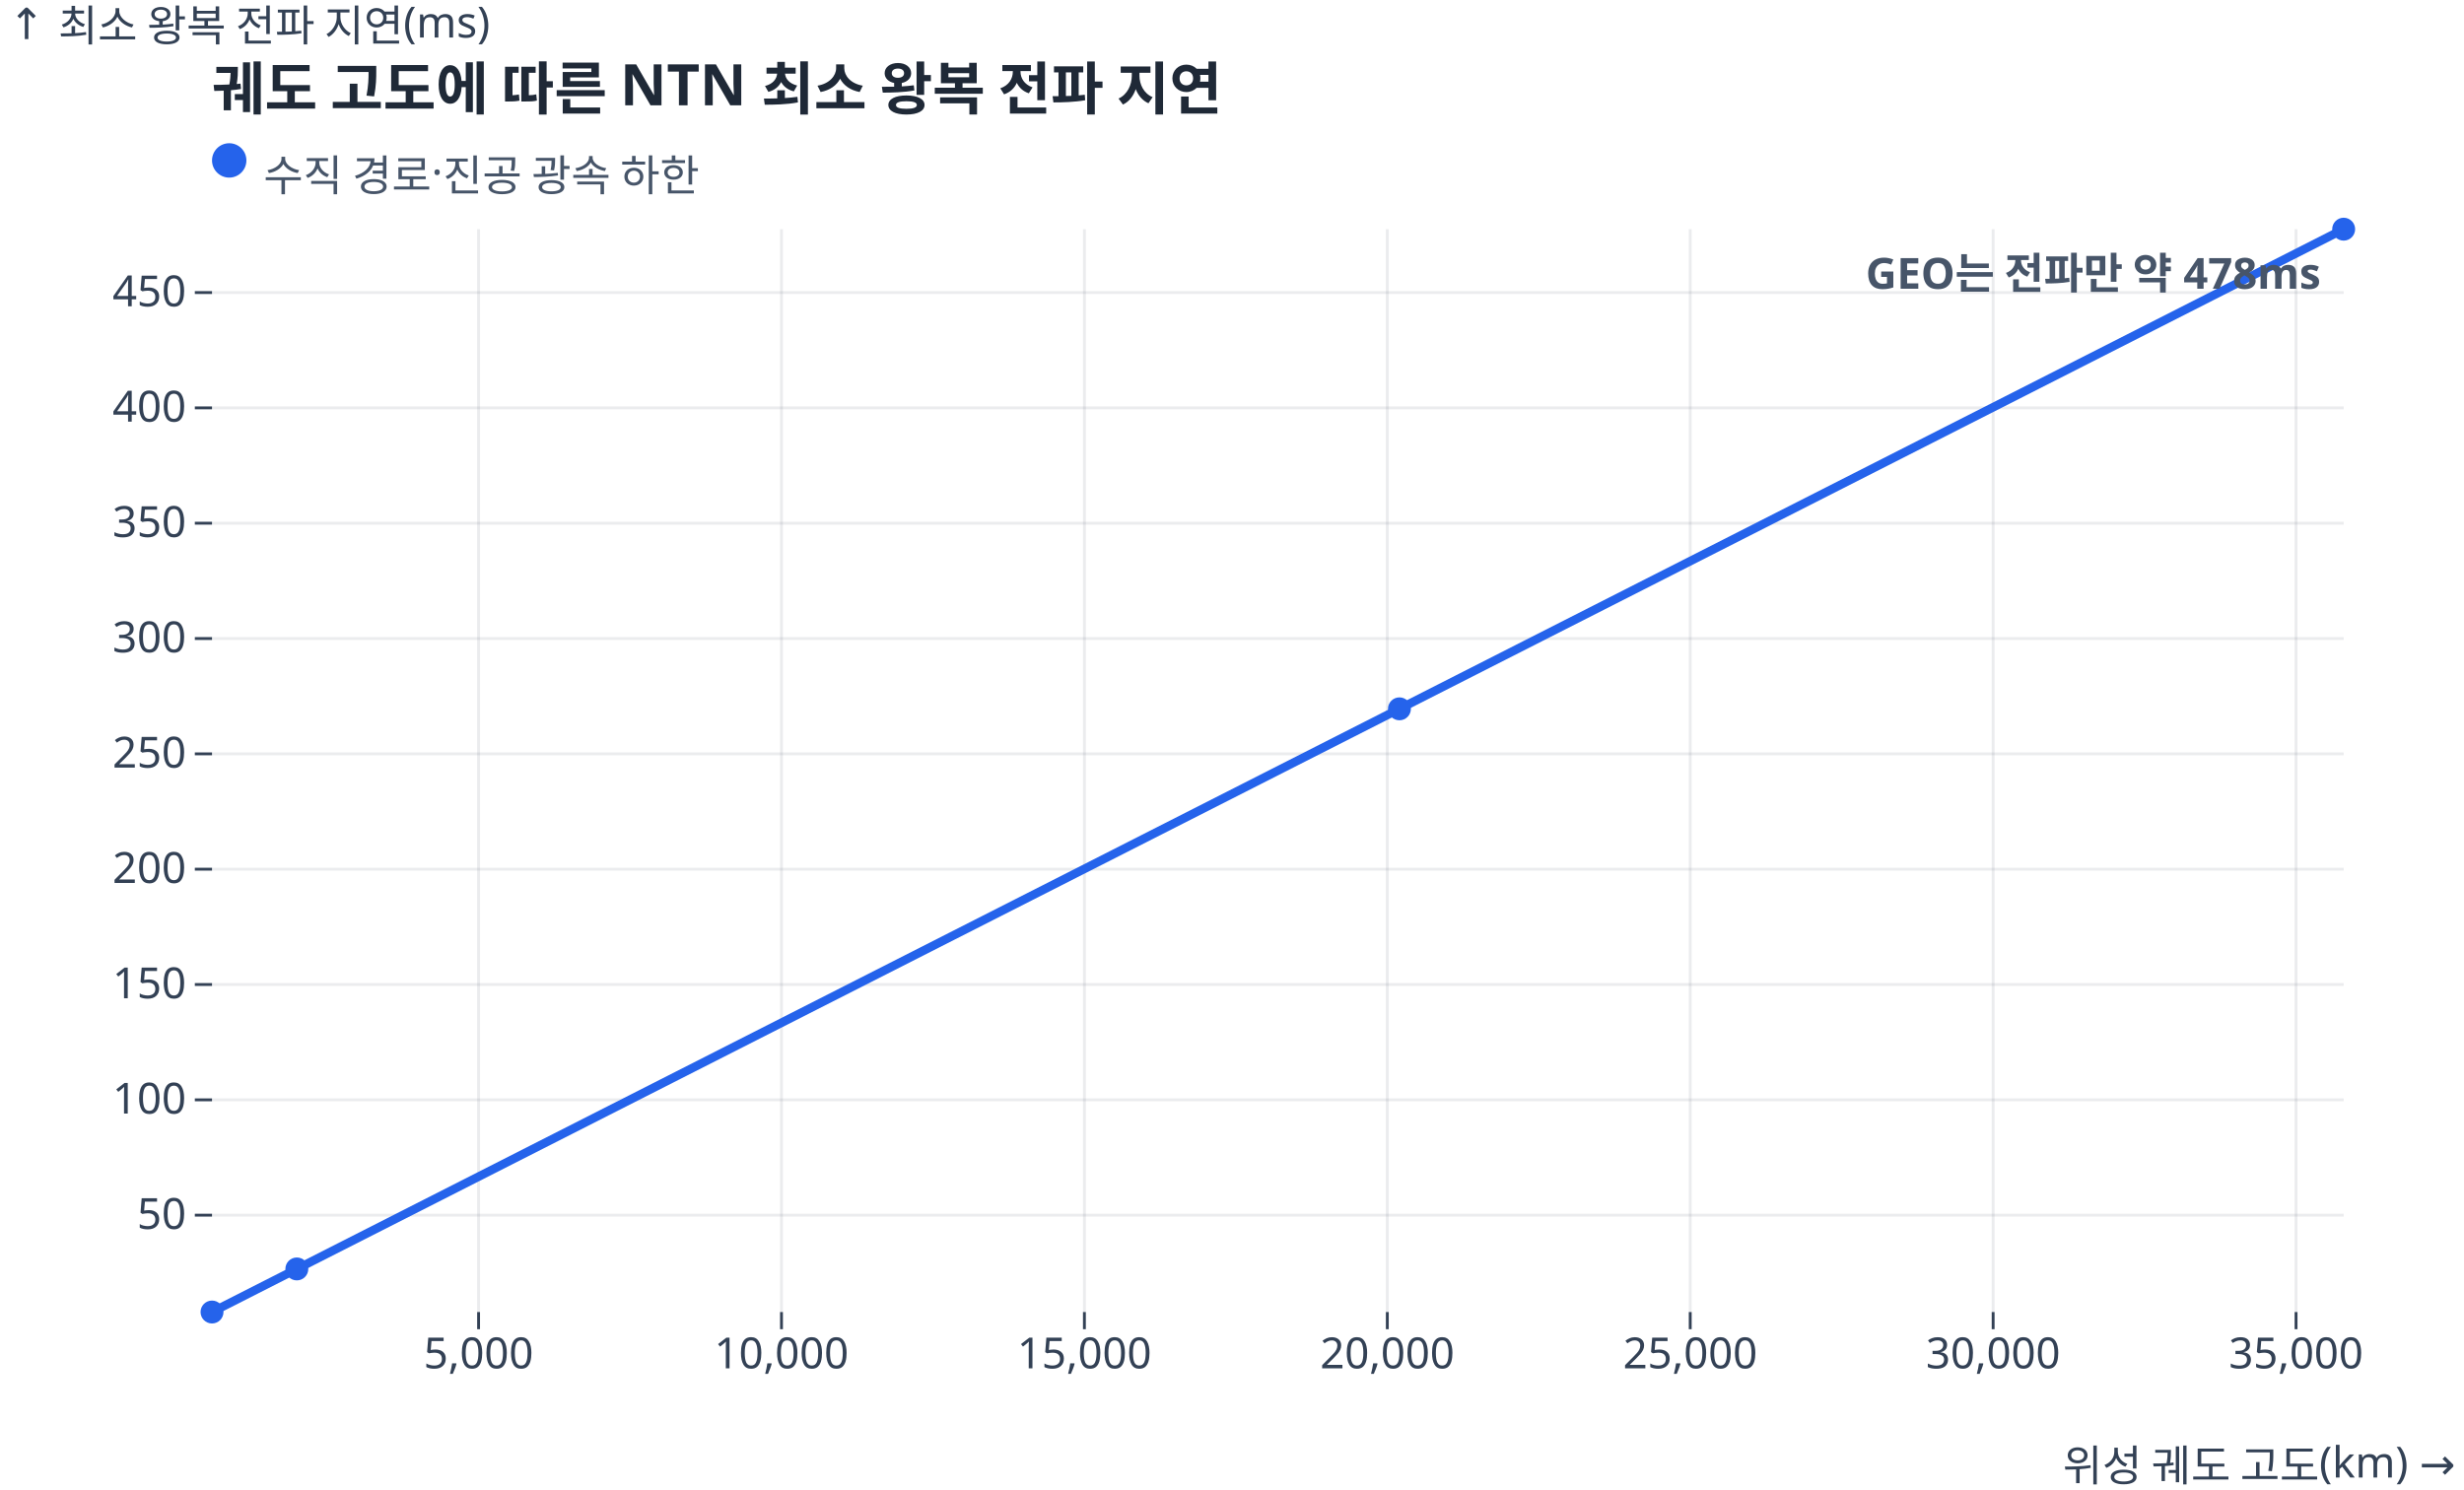
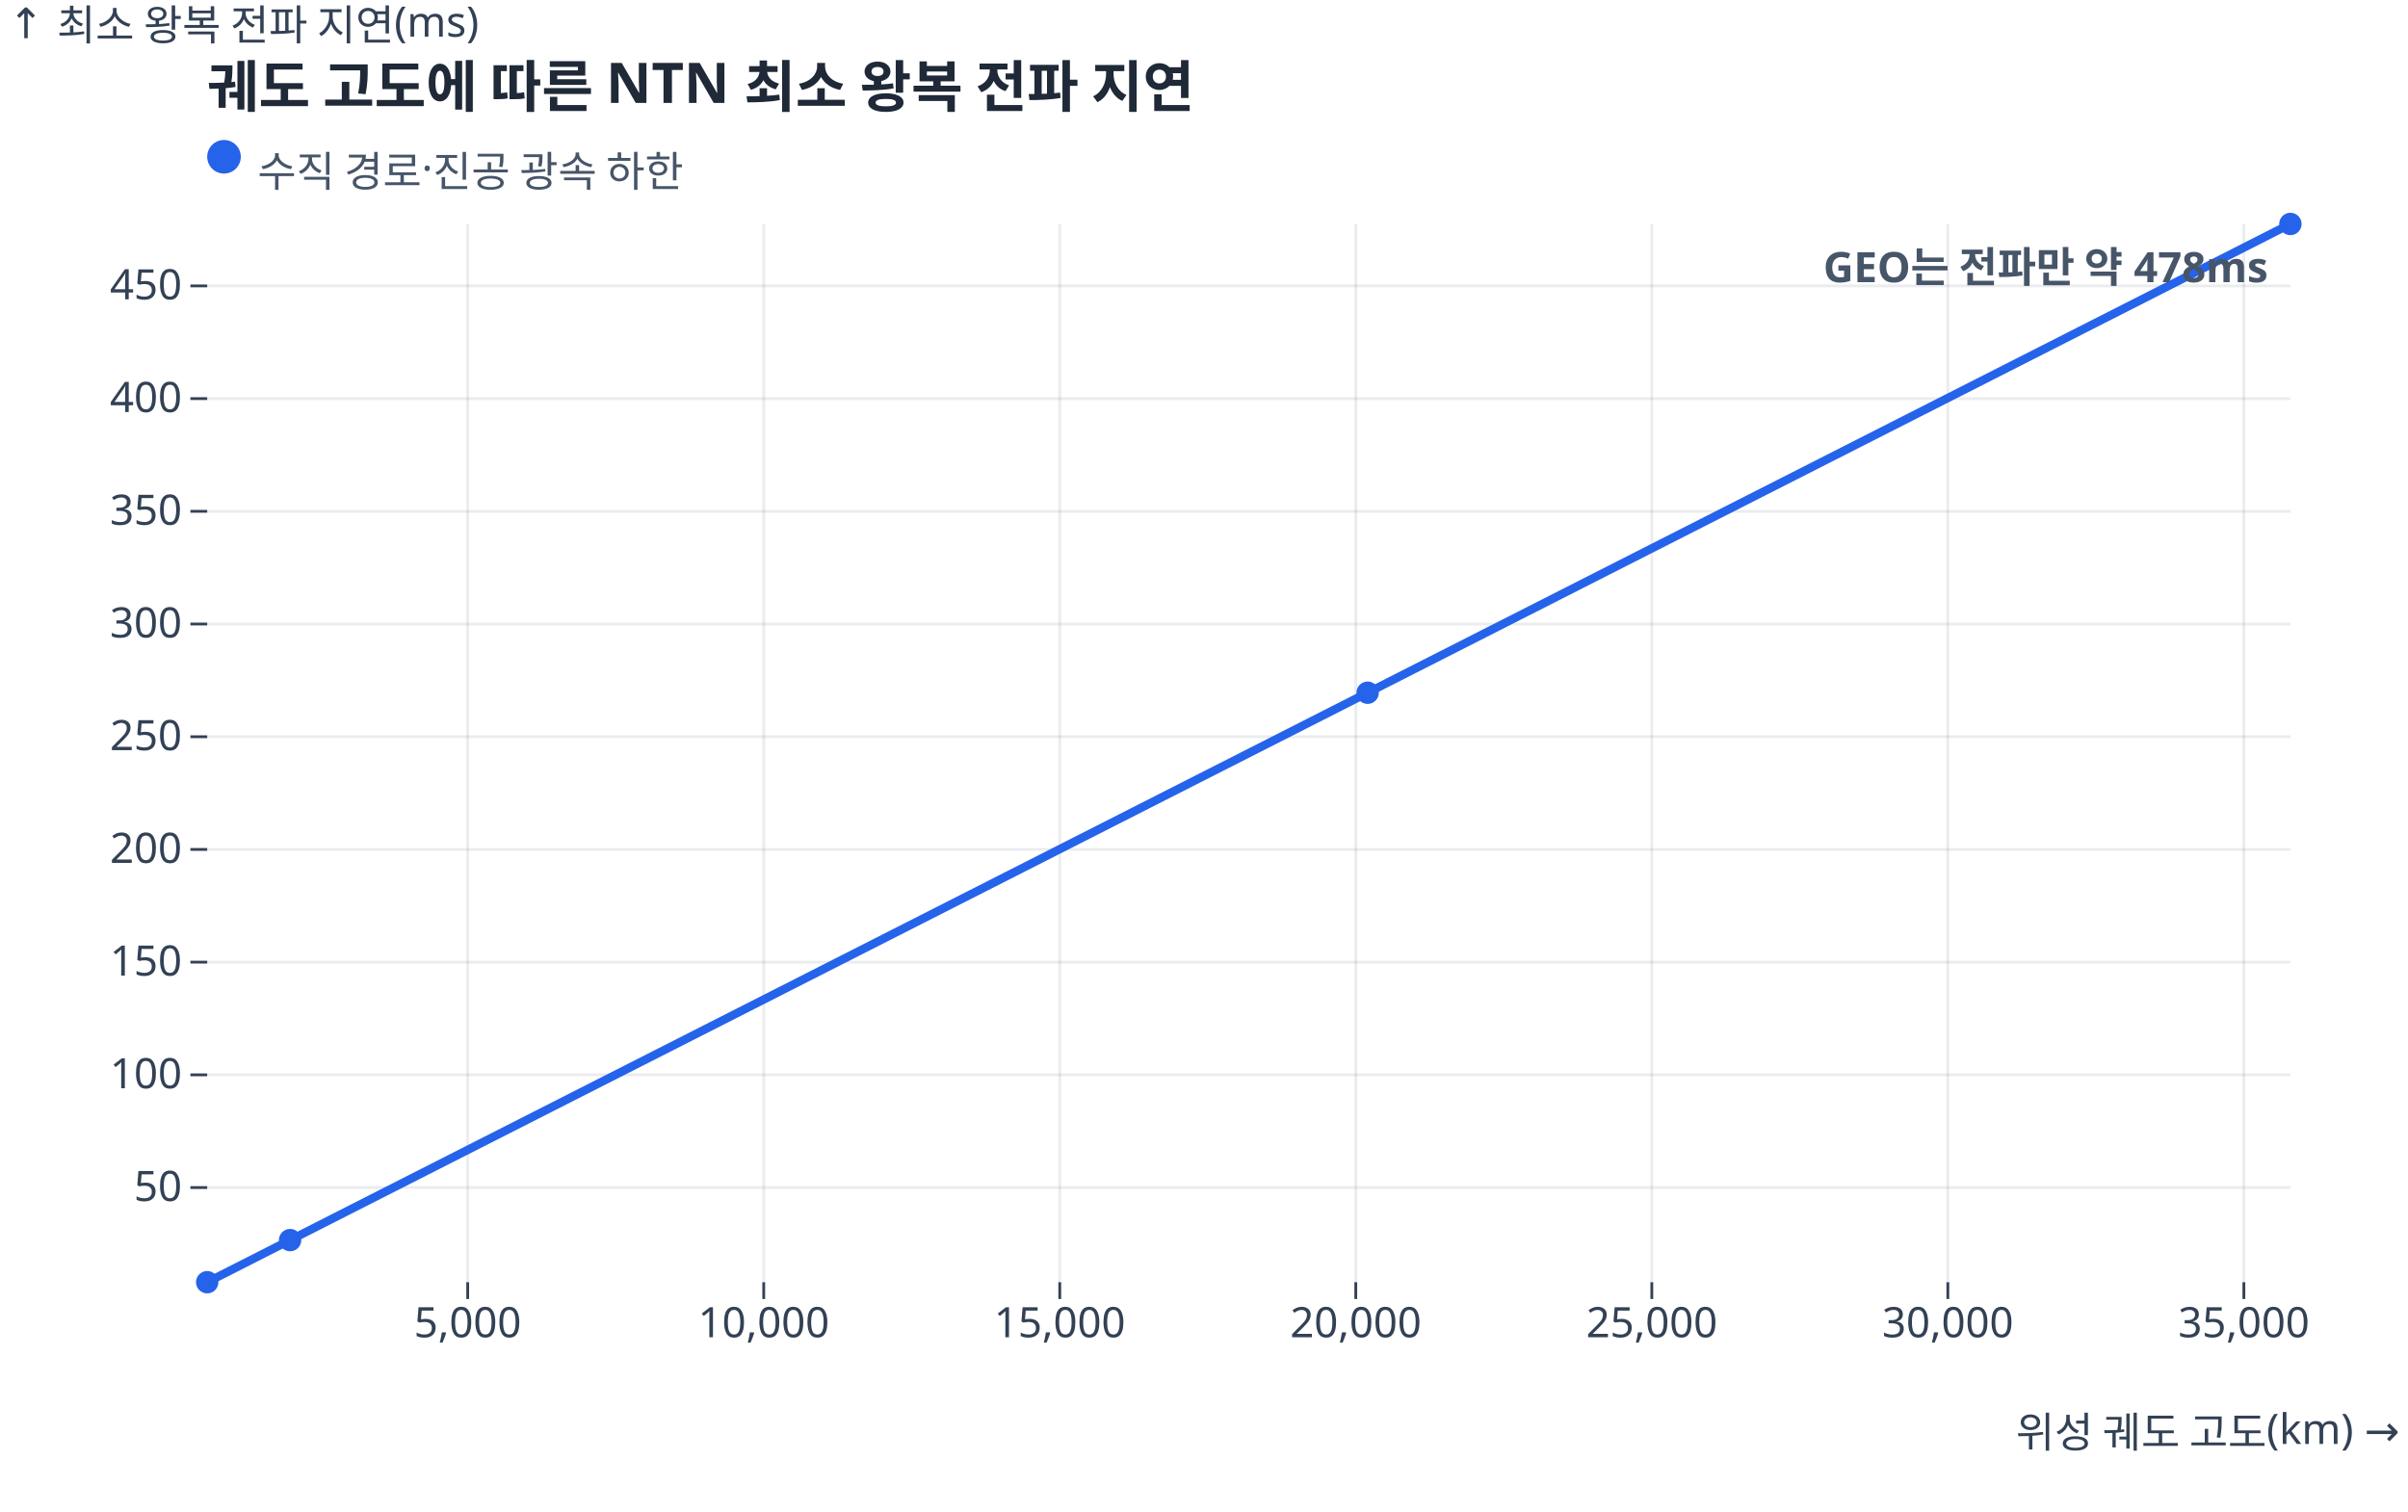
- <svg xmlns="http://www.w3.org/2000/svg" class="plot-d6a7b5" fill="currentColor" font-family="system-ui, sans-serif" font-size="10" text-anchor="middle" width="860" height="520" viewBox="0 0 860 520" style="background: rgb(248, 250, 252); color: rgb(51, 65, 85); font-family: system-ui, sans-serif; font-size: 15px;" role="img" aria-label="궤도 고도에 따른 NTN 최소 왕복 전파 지연: 수직 경로·진공 광속 하한 계열 차트">
+ <svg xmlns="http://www.w3.org/2000/svg" class="plot-d6a7b5" fill="currentColor" font-family="system-ui, sans-serif" font-size="10" text-anchor="middle" width="860" height="540" viewBox="0 0 860 540" style="background: rgb(248, 250, 252); color: rgb(51, 65, 85); font-family: system-ui, sans-serif; font-size: 15px;" role="img" aria-label="궤도 고도에 따른 NTN 최소 왕복 전파 지연: 수직 경로·진공 광속 하한 계열 차트">
  <style>:where(.plot-d6a7b5) {
  --plot-background: white;
  display: block;
  height: auto;
  height: intrinsic;
  max-width: 100%;
}
:where(.plot-d6a7b5 text),
:where(.plot-d6a7b5 tspan) {
  white-space: pre;
}</style>
  <g aria-label="y-grid" aria-hidden="true" stroke="currentColor" stroke-opacity="0.1">
    <line x1="74" x2="818" y1="424.188" y2="424.188" />
    <line x1="74" x2="818" y1="383.93" y2="383.93" />
    <line x1="74" x2="818" y1="343.672" y2="343.672" />
    <line x1="74" x2="818" y1="303.414" y2="303.414" />
    <line x1="74" x2="818" y1="263.156" y2="263.156" />
    <line x1="74" x2="818" y1="222.898" y2="222.898" />
    <line x1="74" x2="818" y1="182.639" y2="182.639" />
    <line x1="74" x2="818" y1="142.381" y2="142.381" />
    <line x1="74" x2="818" y1="102.123" y2="102.123" />
  </g>
  <g aria-label="y-axis tick" aria-hidden="true" fill="none" stroke="currentColor">
    <path transform="translate(74,424.1877)" d="M0,0L-6,0" />
    <path transform="translate(74,383.9297)" d="M0,0L-6,0" />
    <path transform="translate(74,343.6716)" d="M0,0L-6,0" />
    <path transform="translate(74,303.4136)" d="M0,0L-6,0" />
    <path transform="translate(74,263.1555)" d="M0,0L-6,0" />
    <path transform="translate(74,222.8975)" d="M0,0L-6,0" />
    <path transform="translate(74,182.6395)" d="M0,0L-6,0" />
    <path transform="translate(74,142.3814)" d="M0,0L-6,0" />
    <path transform="translate(74,102.1234)" d="M0,0L-6,0" />
  </g>
  <g aria-label="y-axis tick label" text-anchor="end" font-variant="tabular-nums" transform="translate(-9,0)">
    <text y="0.32em" transform="translate(74,424.1877)">50</text>
    <text y="0.32em" transform="translate(74,383.9297)">100</text>
    <text y="0.32em" transform="translate(74,343.6716)">150</text>
    <text y="0.32em" transform="translate(74,303.4136)">200</text>
    <text y="0.32em" transform="translate(74,263.1555)">250</text>
    <text y="0.32em" transform="translate(74,222.8975)">300</text>
    <text y="0.32em" transform="translate(74,182.6395)">350</text>
    <text y="0.32em" transform="translate(74,142.3814)">400</text>
    <text y="0.32em" transform="translate(74,102.1234)">450</text>
  </g>
  <g aria-label="y-axis label" text-anchor="start" transform="translate(-71,-77)">
    <text y="0.71em" transform="translate(74,80)">↑ 최소 왕복 전파 지연(ms)</text>
  </g>
  <g aria-label="x-grid" aria-hidden="true" stroke="currentColor" stroke-opacity="0.1">
    <line x1="167.037" x2="167.037" y1="80" y2="458" />
    <line x1="272.761" x2="272.761" y1="80" y2="458" />
    <line x1="378.485" x2="378.485" y1="80" y2="458" />
    <line x1="484.209" x2="484.209" y1="80" y2="458" />
    <line x1="589.932" x2="589.932" y1="80" y2="458" />
    <line x1="695.656" x2="695.656" y1="80" y2="458" />
    <line x1="801.38" x2="801.38" y1="80" y2="458" />
  </g>
  <g aria-label="x-axis tick" aria-hidden="true" fill="none" stroke="currentColor">
    <path transform="translate(167.037,458)" d="M0,0L0,6" />
    <path transform="translate(272.7609,458)" d="M0,0L0,6" />
    <path transform="translate(378.4847,458)" d="M0,0L0,6" />
    <path transform="translate(484.2086,458)" d="M0,0L0,6" />
    <path transform="translate(589.9325,458)" d="M0,0L0,6" />
    <path transform="translate(695.6563,458)" d="M0,0L0,6" />
    <path transform="translate(801.3802,458)" d="M0,0L0,6" />
  </g>
  <g aria-label="x-axis tick label" font-variant="tabular-nums" transform="translate(0,9)">
    <text y="0.71em" transform="translate(167.037,458)">5,000</text>
    <text y="0.71em" transform="translate(272.7609,458)">10,000</text>
    <text y="0.71em" transform="translate(378.4847,458)">15,000</text>
    <text y="0.71em" transform="translate(484.2086,458)">20,000</text>
    <text y="0.71em" transform="translate(589.9325,458)">25,000</text>
    <text y="0.71em" transform="translate(695.6563,458)">30,000</text>
    <text y="0.71em" transform="translate(801.3802,458)">35,000</text>
  </g>
  <g aria-label="x-axis label" text-anchor="end" transform="translate(39,59)">
    <text transform="translate(818,458)">위성 궤도 고도(km) →</text>
  </g>
  <g aria-label="text" fill="#1f2937" text-anchor="start" font-size="20" font-weight="700" transform="translate(0,-56)">
    <text y="0.71em" transform="translate(74,80)">궤도 고도에 따른 NTN 최소 왕복 전파 지연</text>
  </g>
  <g aria-label="dot" fill="#2563eb" transform="translate(6,-24)">
    <circle cx="74" cy="80" r="6" />
  </g>
  <g aria-label="text" fill="#475569" text-anchor="start" transform="translate(18,-24)">
    <text y="0.71em" transform="translate(74,80)">수직 경로·진공 광속 하한</text>
  </g>
  <g aria-label="line" fill="none" stroke-width="3" stroke-linejoin="round" stroke-linecap="round">
    <path stroke="#2563eb" d="M74,458L103.603,442.96L488.438,247.439L818,80" />
  </g>
  <g aria-label="dot">
    <circle cx="74" cy="458" r="4" fill="#2563eb" />
    <circle cx="103.603" cy="442.96" r="4" fill="#2563eb" />
    <circle cx="488.438" cy="247.439" r="4" fill="#2563eb" />
    <circle cx="818" cy="80" r="4" fill="#2563eb" />
  </g>
  <g aria-label="text" fill="#475569" text-anchor="end" font-weight="600" transform="translate(-8,16)">
    <text y="0.32em" transform="translate(818,80)">GEO는 전파만 약 478ms</text>
  </g>
</svg>
